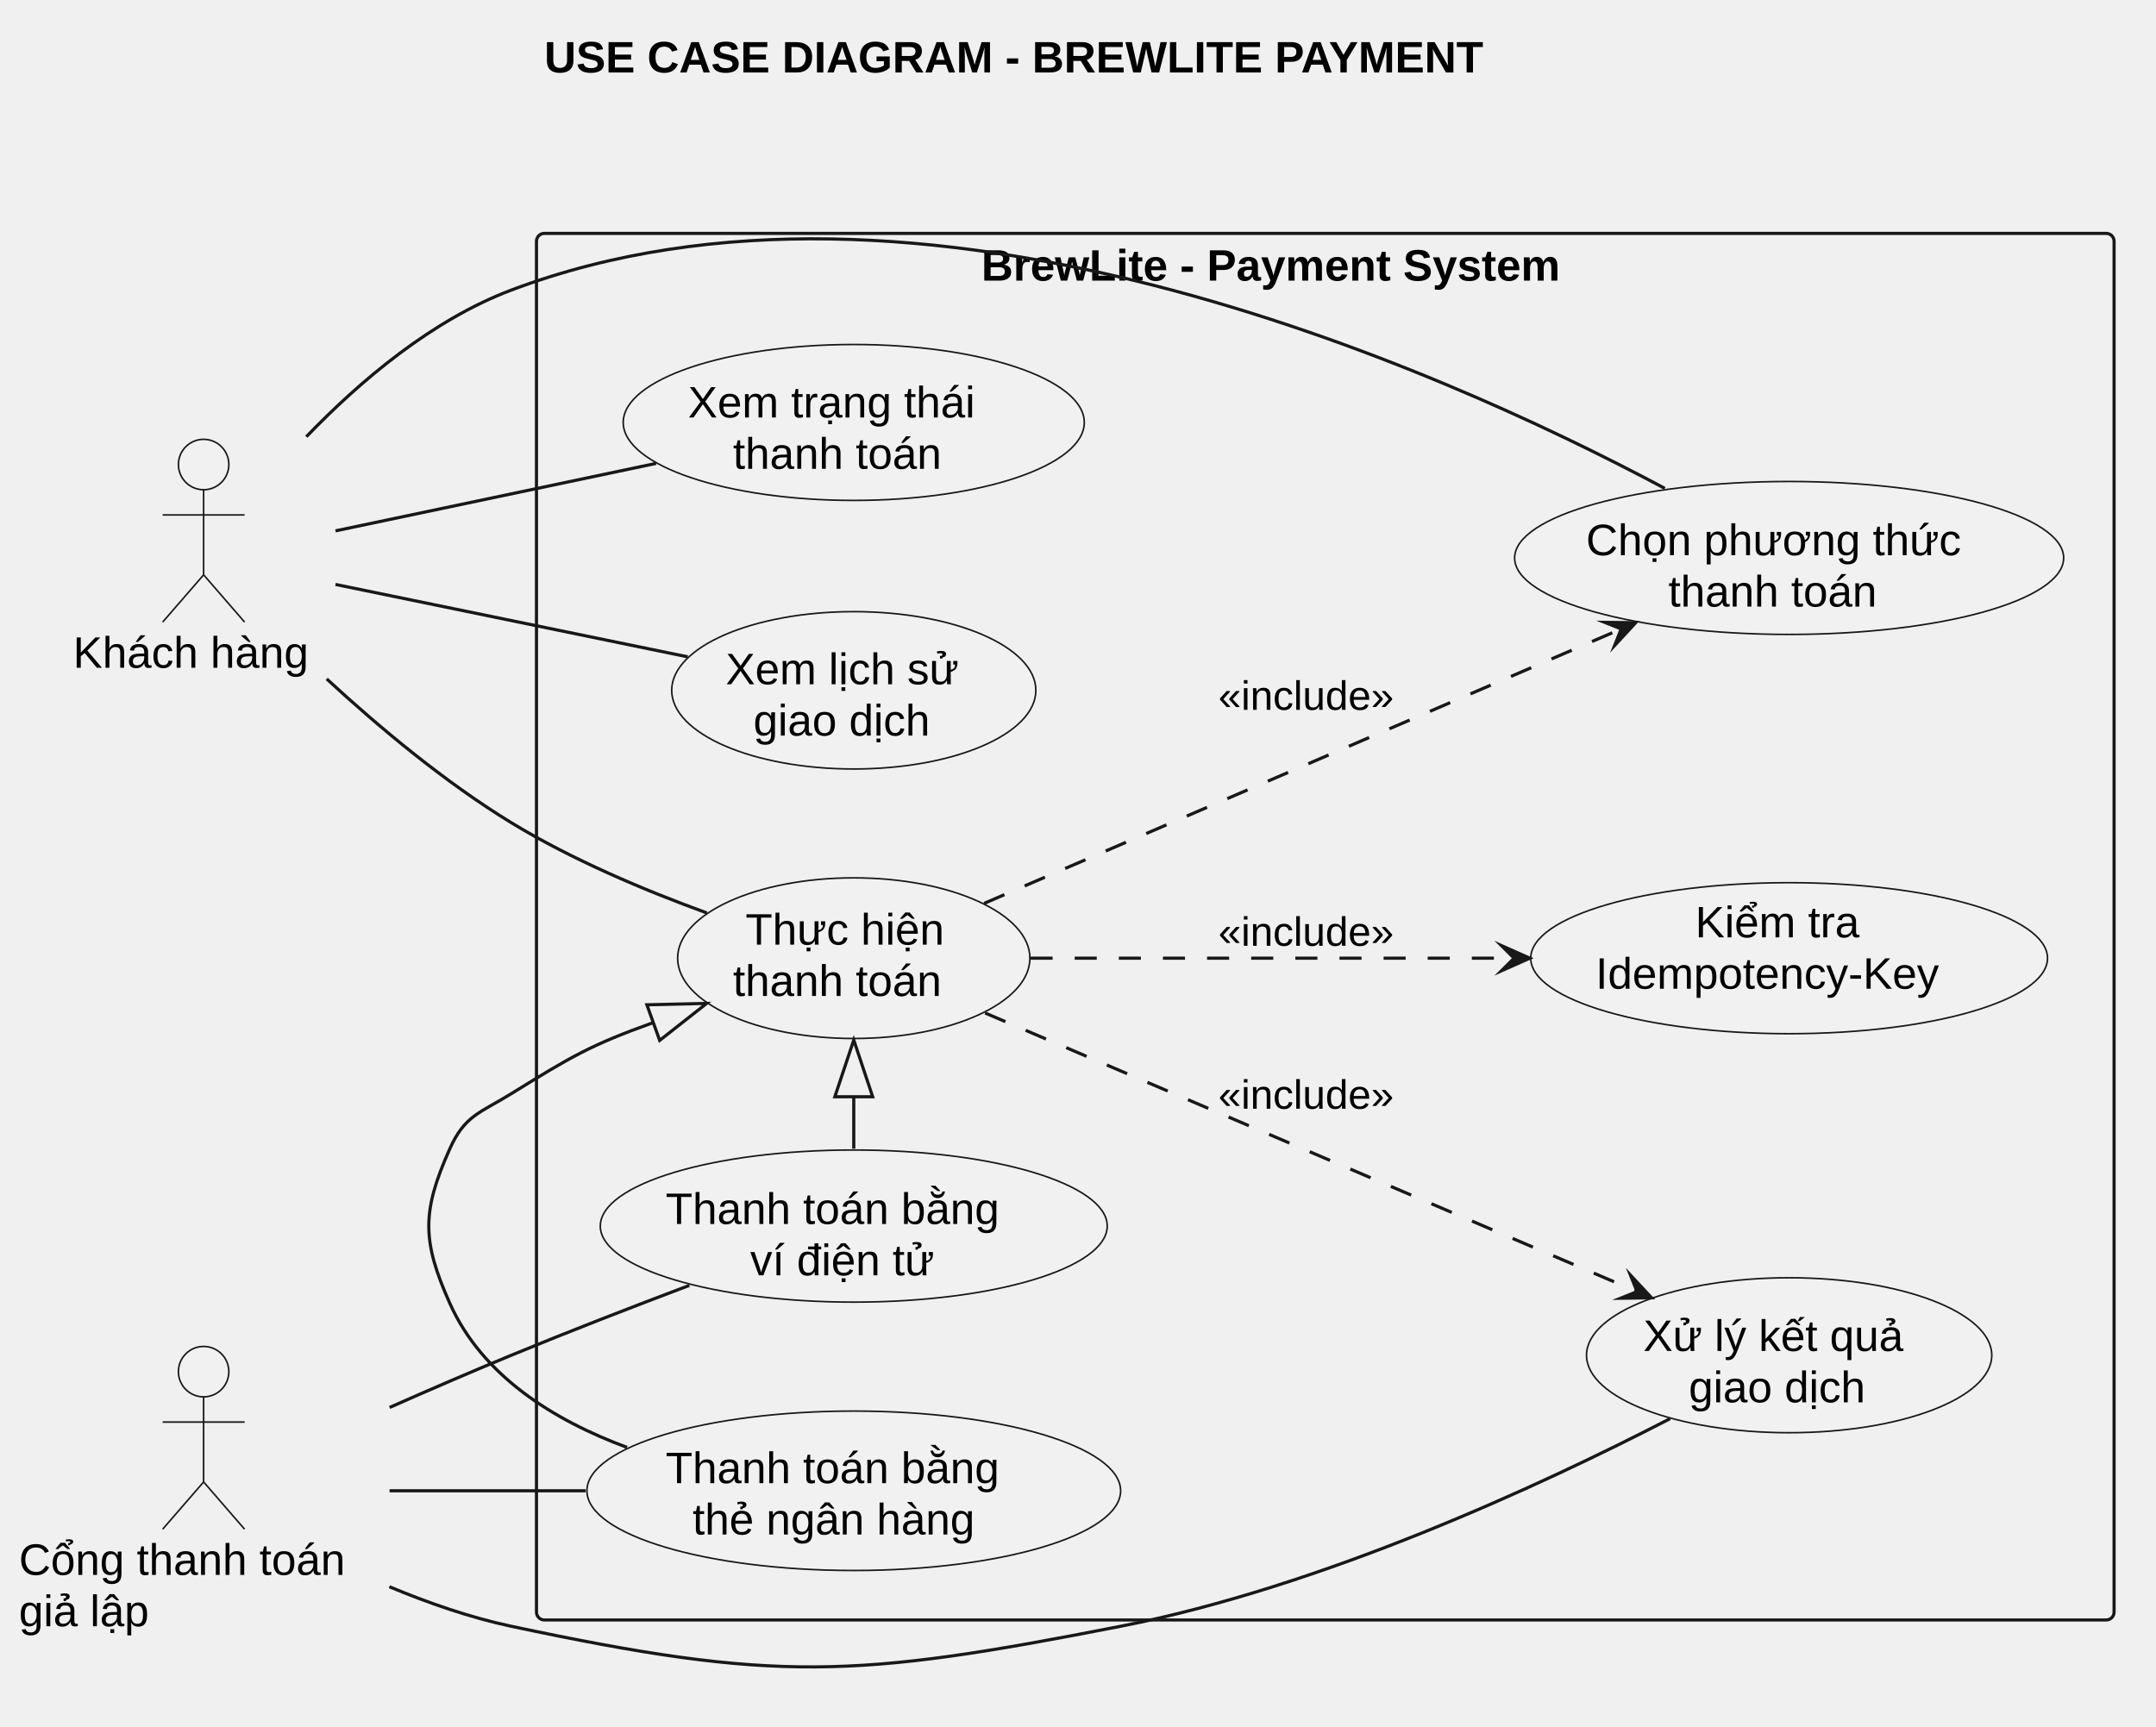
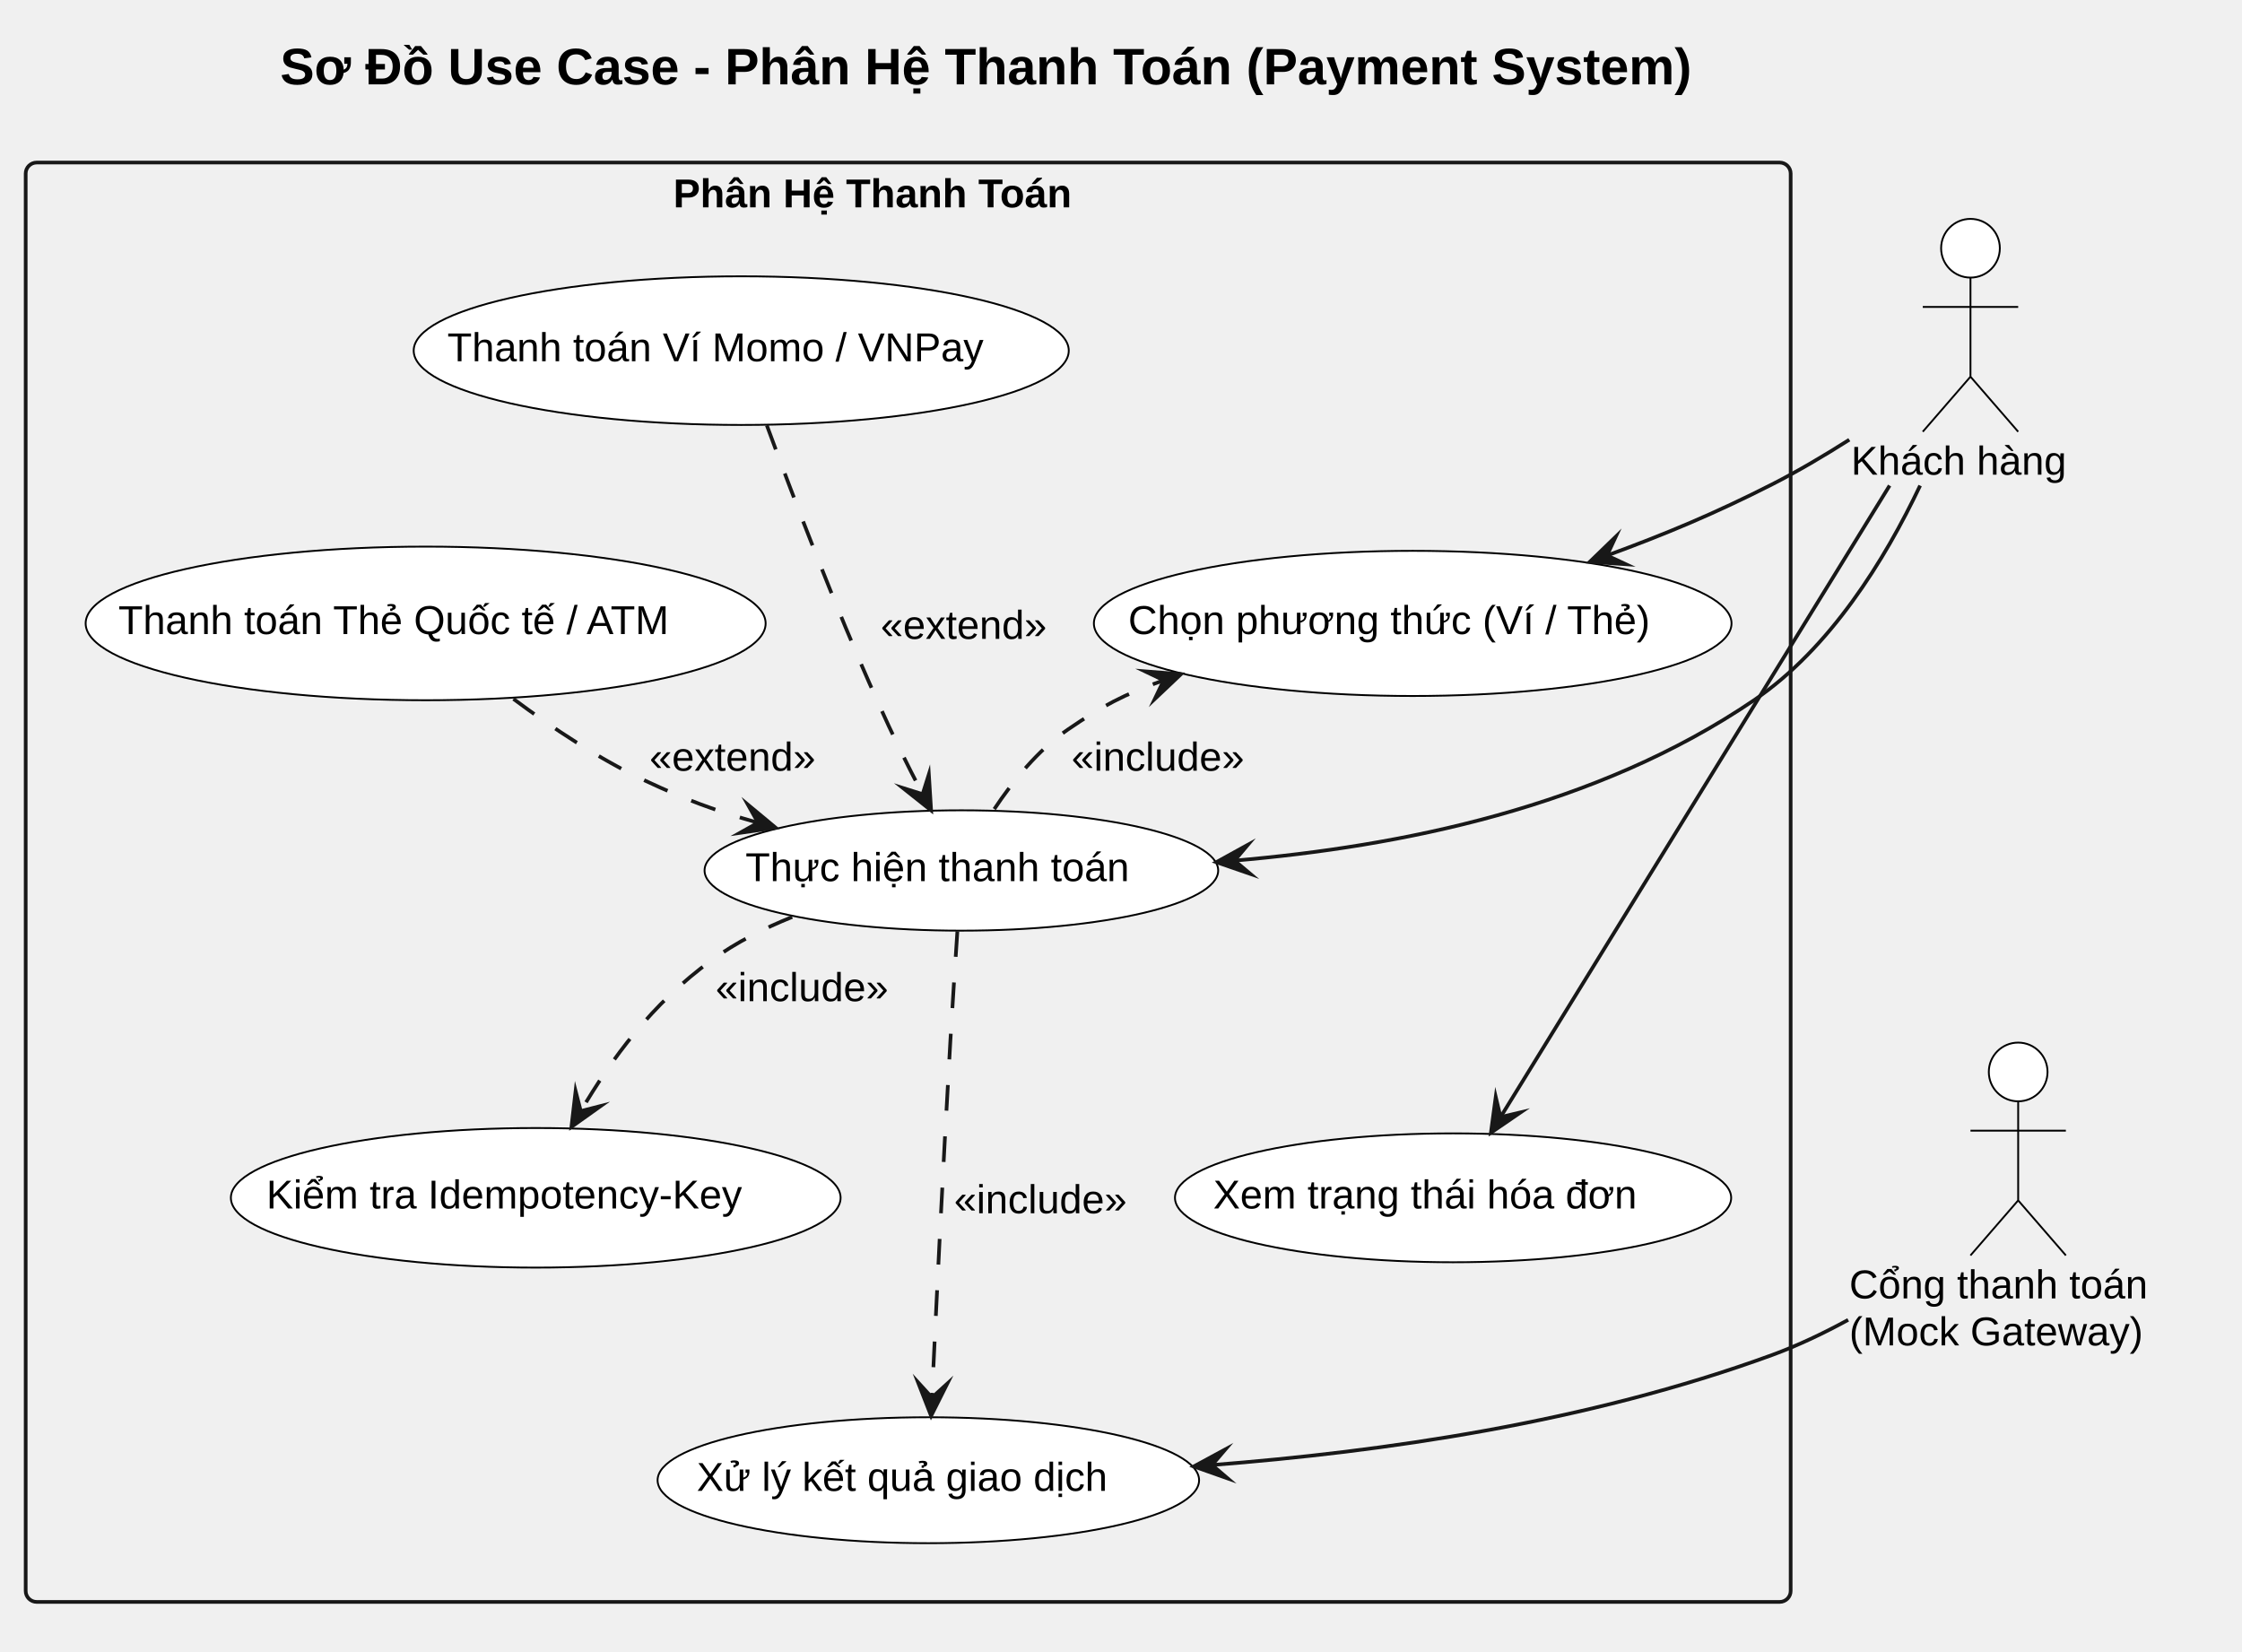
- <svg xmlns="http://www.w3.org/2000/svg" version="1.1" data-diagram-type="DESCRIPTION" style="width:684px;height:548px;background:#FFFFFF;" width="684px" height="548px" viewBox="0 0 684 548" zoomAndPan="magnify" preserveAspectRatio="none" contentStyleType="text/css">
+ <svg xmlns="http://www.w3.org/2000/svg" version="1.1" data-diagram-type="DESCRIPTION" style="width:611px;height:450px;background:#FFFFFF;" width="611px" height="450px" viewBox="0 0 611 450" zoomAndPan="magnify" preserveAspectRatio="none" contentStyleType="text/css">
  <defs />
  <g font-family="sans-serif" lengthAdjust="spacing">
    <g class="title" data-source-line="1">
-       <text x="172.675" y="22.995" fill="#000" font-size="14" textLength="332.35" font-weight="700" font-family="Arial">USE CASE DIAGRAM - BREWLITE PAYMENT</text>
+       <text x="76.336" y="22.995" fill="#000" font-size="14" textLength="451.37" font-weight="700" font-family="Arial">Sơ Đồ Use Case - Phân Hệ Thanh Toán (Payment System)</text>
    </g>
-     <g class="cluster" data-qualified-name="BrewLite - Payment System" id="ent0003" data-source-line="11">
-       <rect x="170.2" y="74.057" width="500.5" height="440" fill="none" style="stroke:#181818;stroke-width:1;" rx="2.5" ry="2.5" />
-       <text x="311.331" y="89.052" fill="#000" font-size="14" textLength="218.237" font-weight="700" font-family="Arial">BrewLite - Payment System</text>
+     <g class="cluster" data-qualified-name="Ph.n H. Thanh To.n" id="ent0002" data-source-line="21">
+       <rect x="7" y="44.297" width="481" height="392.24" fill="none" style="stroke:#181818;stroke-width:1;" rx="3" ry="3" />
+       <text x="183.482" y="56.507" fill="#000" font-size="11" textLength="128.036" font-weight="700" font-family="Arial">Phân Hệ Thanh Toán</text>
    </g>
-     <g class="entity" data-qualified-name="BrewLite - Payment System.UC1" id="ent0004" data-source-line="12">
-       <ellipse cx="567.611" cy="177.054" rx="87.091" ry="24.267" fill="#F1F1F1" style="stroke:#181818;stroke-width:0.5;" />
-       <text x="503.172" y="176.187" fill="#000" font-size="14" textLength="128.878" font-family="Arial">Chọn phương thức</text>
-       <text x="529.289" y="192.484" fill="#000" font-size="14" textLength="76.645" font-family="Arial">thanh toán</text>
+     <g class="entity" data-qualified-name="Ph.n H. Thanh To.n.UC1" id="ent0003" data-source-line="22">
+       <ellipse cx="384.998" cy="169.884" rx="86.888" ry="19.778" fill="#FFF" style="stroke:#000;stroke-width:0.5;" />
+       <text x="307.458" y="172.787" fill="#000" font-size="11" textLength="155.08" font-family="Arial">Chọn phương thức (Ví / Thẻ)</text>
    </g>
-     <g class="entity" data-qualified-name="BrewLite - Payment System.UC2" id="ent0005" data-source-line="13">
-       <ellipse cx="270.86" cy="304.055" rx="55.88" ry="25.488" fill="#F1F1F1" style="stroke:#181818;stroke-width:0.5;" />
-       <text x="236.513" y="299.753" fill="#000" font-size="14" textLength="68.694" font-family="Arial">Thực hiện</text>
-       <text x="232.538" y="316.05" fill="#000" font-size="14" textLength="76.645" font-family="Arial">thanh toán</text>
+     <g class="entity" data-qualified-name="Ph.n H. Thanh To.n.UC2" id="ent0004" data-source-line="23">
+       <ellipse cx="261.999" cy="237.215" rx="69.989" ry="16.398" fill="#FFF" style="stroke:#000;stroke-width:0.5;" />
+       <text x="203.154" y="240.117" fill="#000" font-size="11" textLength="117.691" font-family="Arial">Thực hiện thanh toán</text>
    </g>
-     <g class="entity" data-qualified-name="BrewLite - Payment System.UC3" id="ent0006" data-source-line="14">
-       <ellipse cx="270.861" cy="389.061" rx="80.411" ry="24.135" fill="#F1F1F1" style="stroke:#181818;stroke-width:0.5;" />
-       <text x="211.169" y="388.402" fill="#000" font-size="14" textLength="119.383" font-family="Arial">Thanh toán bằng</text>
-       <text x="238.01" y="404.699" fill="#000" font-size="14" textLength="65.7" font-family="Arial">ví điện tử</text>
+     <g class="entity" data-qualified-name="Ph.n H. Thanh To.n.UC3" id="ent0005" data-source-line="24">
+       <ellipse cx="202.002" cy="95.549" rx="89.262" ry="20.252" fill="#FFF" style="stroke:#000;stroke-width:0.5;" />
+       <text x="121.9" y="98.452" fill="#000" font-size="11" textLength="160.204" font-family="Arial">Thanh toán Ví Momo / VNPay</text>
    </g>
-     <g class="entity" data-qualified-name="BrewLite - Payment System.UC4" id="ent0007" data-source-line="15">
-       <ellipse cx="270.861" cy="473.062" rx="84.661" ry="25.295" fill="#F1F1F1" style="stroke:#181818;stroke-width:0.5;" />
-       <text x="211.169" y="470.644" fill="#000" font-size="14" textLength="119.383" font-family="Arial">Thanh toán bằng</text>
-       <text x="219.711" y="486.941" fill="#000" font-size="14" textLength="102.3" font-family="Arial">thẻ ngân hàng</text>
+     <g class="entity" data-qualified-name="Ph.n H. Thanh To.n.UC4" id="ent0006" data-source-line="25">
+       <ellipse cx="115.998" cy="169.889" rx="92.658" ry="20.932" fill="#FFF" style="stroke:#000;stroke-width:0.5;" />
+       <text x="32.25" y="172.791" fill="#000" font-size="11" textLength="167.498" font-family="Arial">Thanh toán Thẻ Quốc tế / ATM</text>
    </g>
-     <g class="entity" data-qualified-name="BrewLite - Payment System.UC5" id="ent0008" data-source-line="16">
-       <ellipse cx="270.856" cy="134.056" rx="73.136" ry="24.739" fill="#F1F1F1" style="stroke:#181818;stroke-width:0.5;" />
-       <text x="218.277" y="132.466" fill="#000" font-size="14" textLength="105.157" font-family="Arial">Xem trạng thái</text>
-       <text x="232.534" y="148.762" fill="#000" font-size="14" textLength="76.645" font-family="Arial">thanh toán</text>
+     <g class="entity" data-qualified-name="Ph.n H. Thanh To.n.UC7" id="ent0007" data-source-line="26">
+       <ellipse cx="146.003" cy="326.413" rx="83.083" ry="19.017" fill="#FFF" style="stroke:#000;stroke-width:0.5;" />
+       <text x="72.596" y="329.316" fill="#000" font-size="11" textLength="146.813" font-family="Arial">Kiểm tra Idempotency-Key</text>
    </g>
-     <g class="entity" data-qualified-name="BrewLite - Payment System.UC6" id="ent0009" data-source-line="17">
-       <ellipse cx="270.862" cy="219.053" rx="57.762" ry="24.966" fill="#F1F1F1" style="stroke:#181818;stroke-width:0.5;" />
-       <text x="230.233" y="217.122" fill="#000" font-size="14" textLength="81.259" font-family="Arial">Xem lịch sử</text>
-       <text x="239.004" y="233.419" fill="#000" font-size="14" textLength="63.718" font-family="Arial">giao dịch</text>
+     <g class="entity" data-qualified-name="Ph.n H. Thanh To.n.UC8" id="ent0008" data-source-line="27">
+       <ellipse cx="252.996" cy="403.374" rx="73.786" ry="17.157" fill="#FFF" style="stroke:#000;stroke-width:0.5;" />
+       <text x="189.862" y="406.277" fill="#000" font-size="11" textLength="126.269" font-family="Arial">Xử lý kết quả giao dịch</text>
    </g>
-     <g class="entity" data-qualified-name="BrewLite - Payment System.UC7" id="ent0010" data-source-line="18">
-       <ellipse cx="567.607" cy="304.058" rx="81.977" ry="23.961" fill="#F1F1F1" style="stroke:#181818;stroke-width:0.5;" />
-       <text x="537.809" y="297.443" fill="#000" font-size="14" textLength="59.596" font-family="Arial">Kiểm tra</text>
-       <text x="506.203" y="313.74" fill="#000" font-size="14" textLength="122.808" font-family="Arial">Idempotency-Key</text>
+     <g class="entity" data-qualified-name="Ph.n H. Thanh To.n.UC5" id="ent0009" data-source-line="28">
+       <ellipse cx="395.999" cy="326.415" rx="75.789" ry="17.558" fill="#FFF" style="stroke:#000;stroke-width:0.5;" />
+       <text x="330.627" y="329.317" fill="#000" font-size="11" textLength="130.743" font-family="Arial">Xem trạng thái hóa đơn</text>
    </g>
-     <g class="entity" data-qualified-name="BrewLite - Payment System.UC8" id="ent0011" data-source-line="19">
-       <ellipse cx="567.614" cy="430.052" rx="64.284" ry="24.585" fill="#F1F1F1" style="stroke:#181818;stroke-width:0.5;" />
-       <text x="521.345" y="428.695" fill="#000" font-size="14" textLength="92.538" font-family="Arial">Xử lý kết quả</text>
-       <text x="535.755" y="444.992" fill="#000" font-size="14" textLength="63.718" font-family="Arial">giao dịch</text>
+     <g class="entity" data-qualified-name="Customer" id="ent0001" data-source-line="19">
+       <ellipse cx="537.004" cy="67.647" rx="8" ry="8" fill="#FFF" style="stroke:#000;stroke-width:0.5;" />
+       <path d="M537.004,75.647 L537.004,102.647 M524.004,83.647 L550.004,83.647 M537.004,102.647 L524.004,117.647 M537.004,102.647 L550.004,117.647" style="stroke:#000;stroke-width:0.5;" fill="none" />
+       <text x="504.45" y="129.357" fill="#000" font-size="11" textLength="65.108" font-family="Arial">Khách hàng</text>
    </g>
-     <g class="entity" data-qualified-name="Customer" id="ent0001" data-source-line="8">
-       <ellipse cx="64.603" cy="147.407" rx="8" ry="8" fill="#F1F1F1" style="stroke:#181818;stroke-width:0.5;" />
-       <path d="M64.603,155.407 L64.603,182.407 M51.603,163.407 L77.603,163.407 M64.603,182.407 L51.603,197.407 M64.603,182.407 L77.603,197.407" style="stroke:#181818;stroke-width:0.5;" fill="none" />
-       <text x="23.17" y="211.902" fill="#000" font-size="14" textLength="82.865" font-family="Arial">Khách hàng</text>
+     <g class="entity" data-qualified-name="Gateway" id="ent0010" data-source-line="31">
+       <ellipse cx="550.001" cy="292.117" rx="8" ry="8" fill="#FFF" style="stroke:#000;stroke-width:0.5;" />
+       <path d="M550.001,300.117 L550.001,327.117 M537.001,308.117 L563.001,308.117 M550.001,327.117 L537.001,342.117 M550.001,327.117 L563.001,342.117" style="stroke:#000;stroke-width:0.5;" fill="none" />
+       <text x="503.96" y="353.827" fill="#000" font-size="11" textLength="92.082" font-family="Arial">Cổng thanh toán</text>
+       <text x="503.96" y="366.632" fill="#000" font-size="11" textLength="89.311" font-family="Arial">(Mock Gateway)</text>
    </g>
-     <g class="entity" data-qualified-name="Gateway" id="ent0002" data-source-line="9">
-       <ellipse cx="64.598" cy="435.257" rx="8" ry="8" fill="#F1F1F1" style="stroke:#181818;stroke-width:0.5;" />
-       <path d="M64.598,443.257 L64.598,470.257 M51.598,451.257 L77.598,451.257 M64.598,470.257 L51.598,485.257 M64.598,470.257 L77.598,485.257" style="stroke:#181818;stroke-width:0.5;" fill="none" />
-       <text x="6" y="499.752" fill="#000" font-size="14" textLength="117.195" font-family="Arial">Cổng thanh toán</text>
-       <text x="6" y="516.049" fill="#000" font-size="14" textLength="47.161" font-family="Arial">giả lập</text>
+     <g class="link" data-entity-1="ent0001" data-entity-2="ent0003" id="lnk11" data-source-line="33" data-link-type="dependency">
+       <path d="M503.98,119.827 C497.2,124.137 489.99,128.397 483,131.957 C467.28,139.947 454.095,145.468 437.955,151.378" style="stroke:#181818;stroke-width:1;" fill="none" id="Customer-to-UC1" />
+       <polygon points="433.26,153.097,443.087,153.758,437.955,151.378,440.336,146.246,433.26,153.097" fill="#181818" style="stroke:#181818;stroke-width:1;stroke-linejoin:miter;stroke-miterlimit:10;" />
    </g>
-     <g class="link" data-entity-1="ent0001" data-entity-2="ent0004" id="lnk12" data-source-line="22" data-link-type="association">
-       <path d="M97.18,138.587 C114.32,120.787 137.12,101.517 162.2,92.057 C291.41,43.297 454.97,115.927 528.16,154.967" style="stroke:#181818;stroke-width:1;" fill="none" id="Customer-UC1" />
+     <g class="link" data-entity-1="ent0001" data-entity-2="ent0004" id="lnk12" data-source-line="34" data-link-type="dependency">
+       <path d="M523.28,132.327 C513.65,152.627 498.76,176.717 478,190.817 C434.89,220.097 381.602,230.65 336.452,234.52" style="stroke:#181818;stroke-width:1;" fill="none" id="Customer-to-UC2" />
+       <polygon points="331.47,234.947,340.779,238.164,336.452,234.52,340.096,230.193,331.47,234.947" fill="#181818" style="stroke:#181818;stroke-width:1;stroke-linejoin:miter;stroke-miterlimit:10;" />
    </g>
-     <g class="link" data-entity-1="ent0001" data-entity-2="ent0005" id="lnk13" data-source-line="23" data-link-type="association">
-       <path d="M103.65,215.437 C120.56,231.027 141.33,248.327 162.2,261.057 C181.44,272.797 204.45,282.497 224.25,289.697" style="stroke:#181818;stroke-width:1;" fill="none" id="Customer-UC2" />
+     <g class="link" data-entity-1="ent0001" data-entity-2="ent0009" id="lnk13" data-source-line="35" data-link-type="dependency">
+       <path d="M514.97,132.317 C484.06,182.477 431.703,267.47 408.933,304.42" style="stroke:#181818;stroke-width:1;" fill="none" id="Customer-to-UC5" />
+       <polygon points="406.31,308.677,414.437,303.113,408.933,304.42,407.626,298.916,406.31,308.677" fill="#181818" style="stroke:#181818;stroke-width:1;stroke-linejoin:miter;stroke-miterlimit:10;" />
    </g>
-     <g class="link" data-entity-1="ent0001" data-entity-2="ent0008" id="lnk14" data-source-line="24" data-link-type="association">
-       <path d="M106.44,168.457 C135.55,162.327 175.19,153.987 208.14,147.047" style="stroke:#181818;stroke-width:1;" fill="none" id="Customer-UC5" />
+     <g class="link" data-entity-1="ent0004" data-entity-2="ent0003" id="lnk14" data-source-line="37" data-link-type="dependency">
+       <path d="M270.97,220.477 C275.98,212.947 282.86,204.387 291,198.817 C300.27,192.477 306.296,189.213 317.136,185.383" style="stroke:#181818;stroke-width:1;stroke-dasharray:7,7;" fill="none" id="UC2-to-UC1" />
+       <polygon points="321.85,183.717,312.032,182.944,317.136,185.383,314.697,190.487,321.85,183.717" fill="#181818" style="stroke:#181818;stroke-width:1;stroke-linejoin:miter;stroke-miterlimit:10;" />
+       <text x="292" y="210.027" fill="#000" font-size="11" textLength="53.313" font-family="Arial">«include»</text>
    </g>
-     <g class="link" data-entity-1="ent0001" data-entity-2="ent0009" id="lnk15" data-source-line="25" data-link-type="association">
-       <path d="M106.44,185.457 C138.57,192.067 183.55,201.307 218.19,208.437" style="stroke:#181818;stroke-width:1;" fill="none" id="Customer-UC6" />
+     <g class="link" data-entity-1="ent0004" data-entity-2="ent0007" id="lnk15" data-source-line="38" data-link-type="dependency">
+       <path d="M215.89,249.887 C208.18,252.987 200.56,256.837 194,261.617 C177.52,273.597 166.684,288.552 158.274,302.782" style="stroke:#181818;stroke-width:1;stroke-dasharray:7,7;" fill="none" id="UC2-to-UC7" />
+       <polygon points="155.73,307.087,163.753,301.374,158.274,302.782,156.866,297.304,155.73,307.087" fill="#181818" style="stroke:#181818;stroke-width:1;stroke-linejoin:miter;stroke-miterlimit:10;" />
+       <text x="195" y="272.827" fill="#000" font-size="11" textLength="53.313" font-family="Arial">«include»</text>
    </g>
-     <g class="link" data-entity-1="ent0005" data-entity-2="ent0004" id="lnk16" data-source-line="27" data-link-type="dependency">
-       <path d="M312.22,286.667 C366.14,263.427 456.938,224.305 514.338,199.575" style="stroke:#181818;stroke-width:1;stroke-dasharray:7,7;" fill="none" id="UC2-to-UC1" />
-       <polygon points="518.93,197.597,509.082,197.484,514.338,199.575,512.247,204.832,518.93,197.597" fill="#181818" style="stroke:#181818;stroke-width:1;stroke-linejoin:miter;stroke-miterlimit:10;" />
-       <text x="386.52" y="225.244" fill="#000" font-size="13" textLength="63.007" font-family="Arial">«include»</text>
+     <g class="link" data-entity-1="ent0004" data-entity-2="ent0008" id="lnk16" data-source-line="39" data-link-type="dependency">
+       <path d="M260.91,253.757 C260.32,262.527 259.58,273.677 259,283.617 C256.87,320.097 255.053,357.912 253.983,380.852" style="stroke:#181818;stroke-width:1;stroke-dasharray:7,7;" fill="none" id="UC2-to-UC8" />
+       <polygon points="253.75,385.847,258.165,377.043,253.983,380.852,250.174,376.67,253.75,385.847" fill="#181818" style="stroke:#181818;stroke-width:1;stroke-linejoin:miter;stroke-miterlimit:10;" />
+       <text x="260" y="330.627" fill="#000" font-size="11" textLength="53.313" font-family="Arial">«include»</text>
    </g>
-     <g class="link" data-entity-1="ent0005" data-entity-2="ent0010" id="lnk17" data-source-line="28" data-link-type="dependency">
-       <path d="M326.95,304.057 C371.52,304.057 429.94,304.057 480.34,304.057" style="stroke:#181818;stroke-width:1;stroke-dasharray:7,7;" fill="none" id="UC2-to-UC7" />
-       <polygon points="485.34,304.057,476.34,300.057,480.34,304.057,476.34,308.057,485.34,304.057" fill="#181818" style="stroke:#181818;stroke-width:1;stroke-linejoin:miter;stroke-miterlimit:10;" />
-       <text x="386.52" y="300.124" fill="#000" font-size="13" textLength="63.007" font-family="Arial">«include»</text>
+     <g class="link" data-entity-1="ent0005" data-entity-2="ent0004" id="lnk17" data-source-line="41" data-link-type="dependency">
+       <path d="M208.98,115.907 C216.06,135.127 227.56,165.307 239,190.817 C243.55,200.977 246.887,207.694 251.437,216.414" style="stroke:#181818;stroke-width:1;stroke-dasharray:7,7;" fill="none" id="UC3-to-UC2" />
+       <polygon points="253.75,220.847,253.133,211.017,251.437,216.414,246.04,214.718,253.75,220.847" fill="#181818" style="stroke:#181818;stroke-width:1;stroke-linejoin:miter;stroke-miterlimit:10;" />
+       <text x="240" y="174.097" fill="#000" font-size="11" textLength="51.772" font-family="Arial">«extend»</text>
    </g>
-     <g class="link" data-entity-1="ent0005" data-entity-2="ent0011" id="lnk18" data-source-line="29" data-link-type="dependency">
-       <path d="M312.53,321.447 C368.12,345.207 462.772,385.672 519.362,409.862" style="stroke:#181818;stroke-width:1;stroke-dasharray:7,7;" fill="none" id="UC2-to-UC8" />
-       <polygon points="523.96,411.827,517.257,404.611,519.362,409.862,514.112,411.967,523.96,411.827" fill="#181818" style="stroke:#181818;stroke-width:1;stroke-linejoin:miter;stroke-miterlimit:10;" />
-       <text x="386.52" y="351.834" fill="#000" font-size="13" textLength="63.007" font-family="Arial">«include»</text>
+     <g class="link" data-entity-1="ent0006" data-entity-2="ent0004" id="lnk18" data-source-line="42" data-link-type="dependency">
+       <path d="M139.93,190.467 C150.48,198.317 163.34,206.887 176,212.817 C187.07,217.997 194.687,220.851 206.577,224.201" style="stroke:#181818;stroke-width:1;stroke-dasharray:7,7;" fill="none" id="UC4-to-UC2" />
+       <polygon points="211.39,225.557,203.812,219.266,206.577,224.201,201.643,226.966,211.39,225.557" fill="#181818" style="stroke:#181818;stroke-width:1;stroke-linejoin:miter;stroke-miterlimit:10;" />
+       <text x="177" y="210.027" fill="#000" font-size="11" textLength="51.772" font-family="Arial">«extend»</text>
    </g>
-     <g class="link" data-entity-1="ent0006" data-entity-2="ent0005" id="lnk19" data-source-line="31" data-link-type="extension">
-       <path d="M270.86,364.487 C270.86,352.997 270.86,359.507 270.86,348.027" style="stroke:#181818;stroke-width:1;" fill="none" id="UC3-to-UC2" />
-       <polygon points="270.86,330.027,264.86,348.027,276.86,348.027,270.86,330.027" fill="none" style="stroke:#181818;stroke-width:1;stroke-linejoin:miter;stroke-miterlimit:10;" />
-     </g>
-     <g class="link" data-entity-1="ent0007" data-entity-2="ent0005" id="lnk20" data-source-line="32" data-link-type="extension">
-       <path d="M198.93,459.297 C175.53,450.637 152.94,436.517 142.7,413.557 C133.82,393.667 133.82,384.447 142.7,364.557 C147.44,353.927 152.29,353.187 162.2,347.057 C181.35,335.207 187.379,331.631 207.259,324.491" style="stroke:#181818;stroke-width:1;" fill="none" id="UC4-to-UC2" />
-       <polygon points="224.2,318.407,205.231,318.844,209.288,330.138,224.2,318.407" fill="none" style="stroke:#181818;stroke-width:1;stroke-linejoin:miter;stroke-miterlimit:10;" />
-     </g>
-     <g class="link" data-entity-1="ent0002" data-entity-2="ent0006" id="lnk21" data-source-line="34" data-link-type="association">
-       <path d="M123.61,446.617 C136.27,441.017 149.64,435.237 162.2,430.057 C180.5,422.507 200.75,414.657 218.7,407.887" style="stroke:#181818;stroke-width:1;" fill="none" id="Gateway-UC3" />
-     </g>
-     <g class="link" data-entity-1="ent0002" data-entity-2="ent0007" id="lnk22" data-source-line="35" data-link-type="association">
-       <path d="M123.58,473.057 C142.93,473.057 164.89,473.057 185.8,473.057" style="stroke:#181818;stroke-width:1;" fill="none" id="Gateway-UC4" />
-     </g>
-     <g class="link" data-entity-1="ent0002" data-entity-2="ent0011" id="lnk23" data-source-line="36" data-link-type="association">
-       <path d="M123.53,503.507 C135.97,508.707 149.27,513.307 162.2,516.057 C246.24,533.917 271.2,532.577 355.52,516.057 C419.59,503.507 488.76,471.407 529.84,450.177" style="stroke:#181818;stroke-width:1;" fill="none" id="Gateway-UC8" />
+     <g class="link" data-entity-1="ent0010" data-entity-2="ent0008" id="lnk19" data-source-line="44" data-link-type="dependency">
+       <path d="M503.67,359.677 C496.95,363.347 489.95,366.677 483,369.227 C432.23,387.787 376.575,395.607 330.315,399.227" style="stroke:#181818;stroke-width:1;" fill="none" id="Gateway-to-UC8" />
+       <polygon points="325.33,399.617,334.615,402.903,330.315,399.227,333.991,394.927,325.33,399.617" fill="#181818" style="stroke:#181818;stroke-width:1;stroke-linejoin:miter;stroke-miterlimit:10;" />
    </g>
  </g>
</svg>
